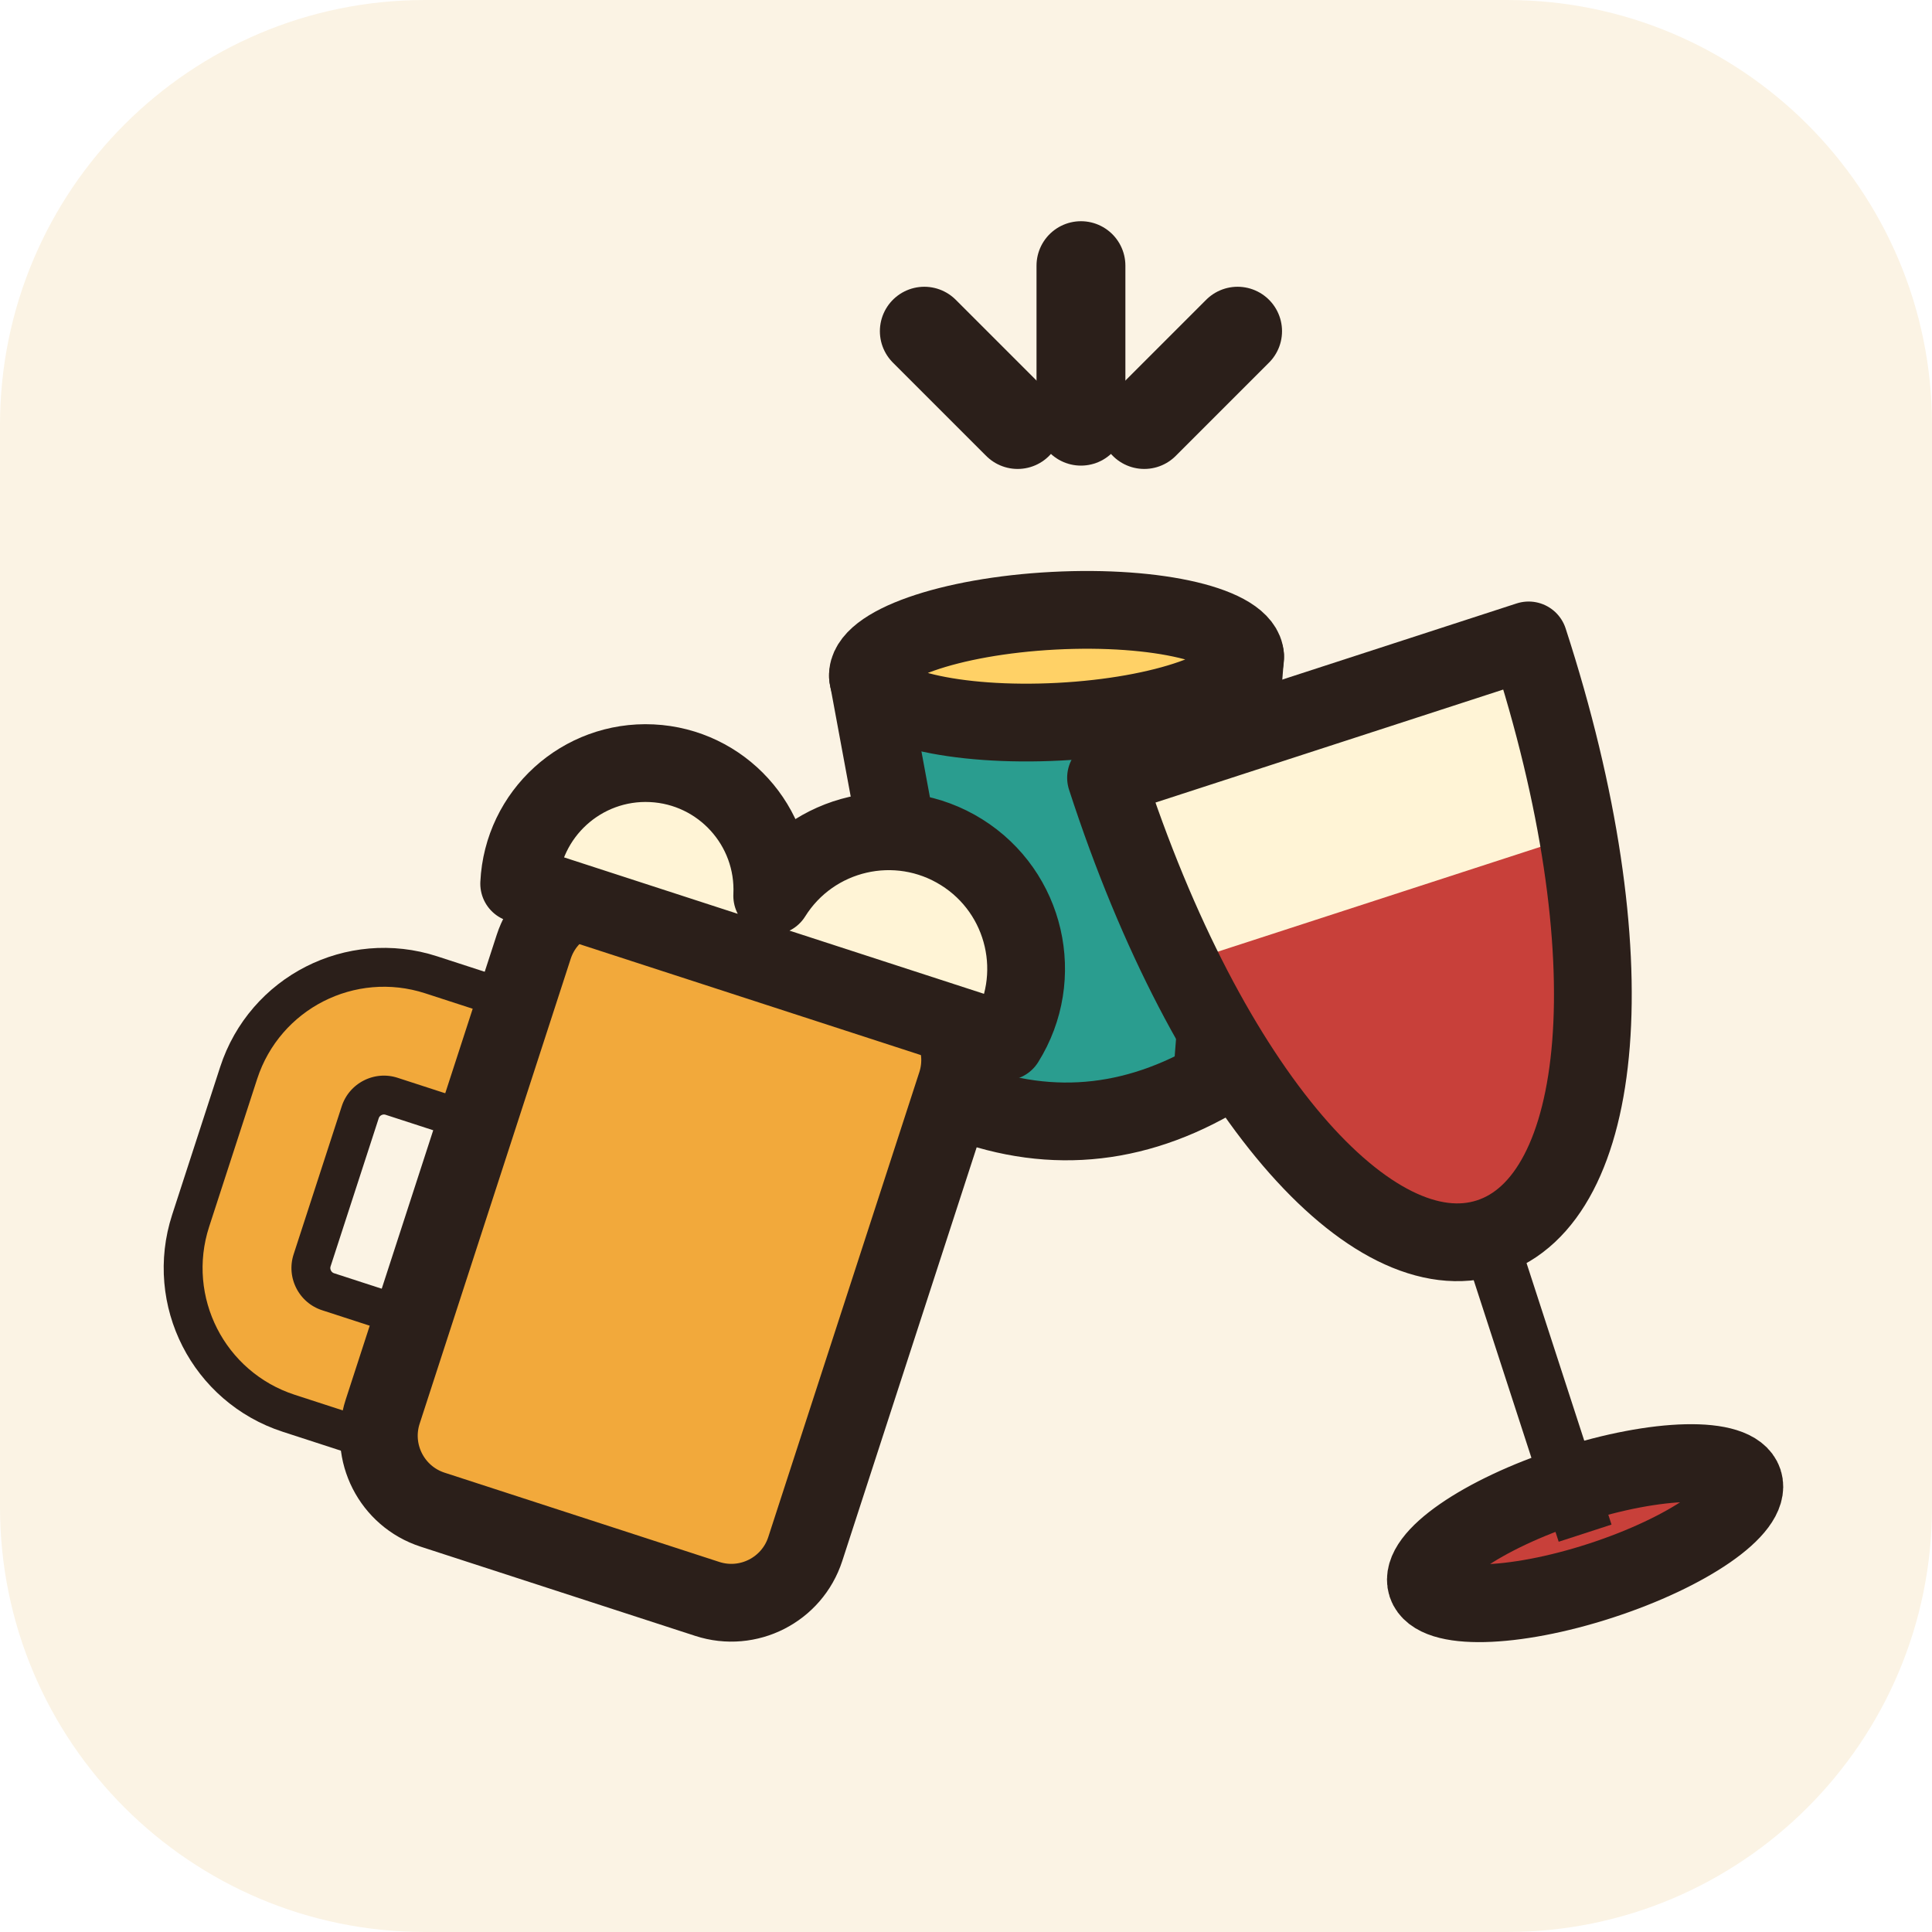
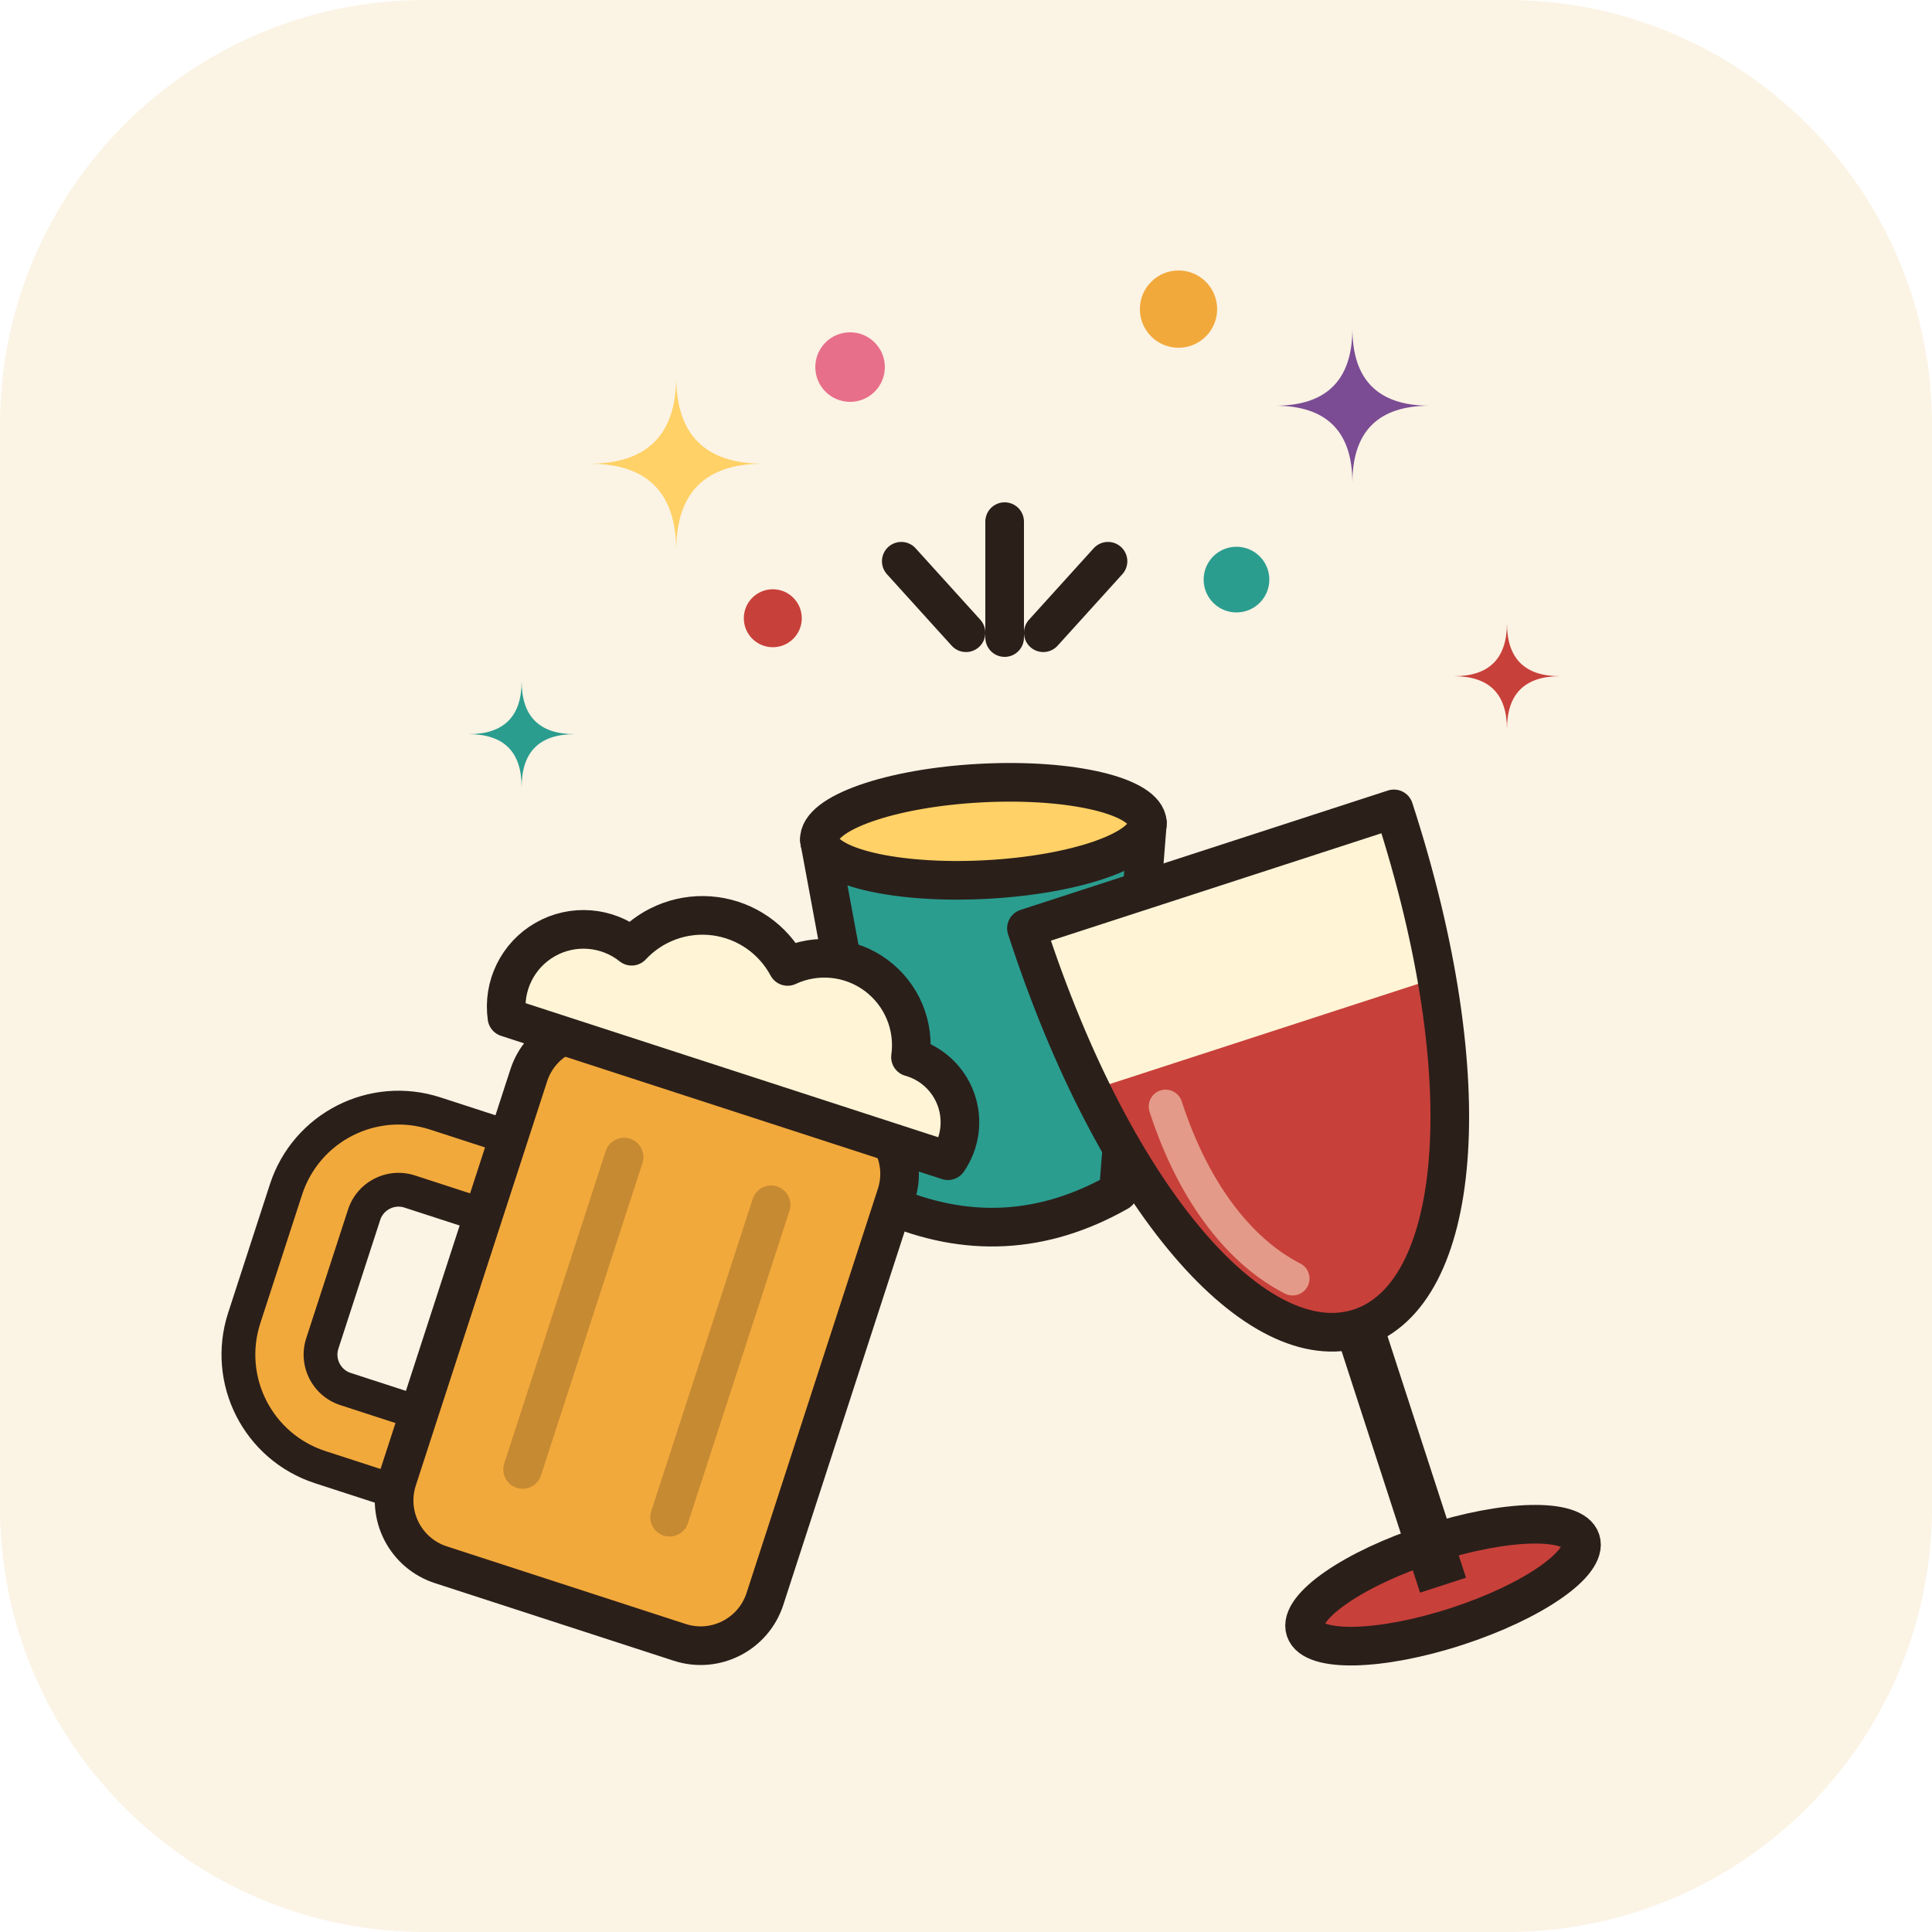
<svg xmlns="http://www.w3.org/2000/svg" width="512" height="512" viewBox="0 0 200 200">
  <rect x="0" y="0" width="200" height="200" rx="44" fill="#fbf3e4" />
-   <g transform="translate(13 -7) scale(1.15)">
+   <g transform="translate(18 20)">
    <g transform="translate(6 0)">
      <g transform="translate(80 108) rotate(-3)">
-         <path d="M-17 -42 H17 L12 -4 Q0 2 -12 -4 Z" fill="#2a9d8f" stroke="#2b1f1a" stroke-width="7" stroke-linejoin="round" />
-         <ellipse cx="0" cy="-42" rx="17" ry="5" fill="#ffd166" stroke="#2b1f1a" stroke-width="7" />
+         <path d="M-17 -42 H17 L12 -4 Q0 2 -12 -4 Z" fill="#2a9d8f" stroke="#2b1f1a" stroke-width="4" stroke-linejoin="round" />
+         <ellipse cx="0" cy="-42" rx="17" ry="5" fill="#ffd166" stroke="#2b1f1a" stroke-width="4" />
      </g>
      <g transform="translate(34 146) rotate(18)">
-         <path d="M-19 -40 h-9 a8 8 0 0 0 -8 8 v14 a8 8 0 0 0 8 8 h9" fill="none" stroke="#2b1f1a" stroke-width="15" stroke-linecap="round" />
-         <path d="M-19 -40 h-9 a8 8 0 0 0 -8 8 v14 a8 8 0 0 0 8 8 h9" fill="none" stroke="#f2a93b" stroke-width="8" stroke-linecap="round" />
-         <rect x="-20" y="-58" width="40" height="58" rx="7" fill="#f2a93b" stroke="#2b1f1a" stroke-width="7" />
-         <path d="M-23 -56 a11 11 0 0 1 22 -6 a11 11 0 0 1 24 6 Z" fill="#fff4d6" stroke="#2b1f1a" stroke-width="7" stroke-linejoin="round" />
+         <path d="M-19 -40 h-9 a8 8 0 0 0 -8 8 v14 a8 8 0 0 0 8 8 h9" fill="none" stroke="#2b1f1a" stroke-width="12" stroke-linecap="round" />
+         <path d="M-19 -40 h-9 a8 8 0 0 0 -8 8 v14 a8 8 0 0 0 8 8 h9" fill="none" stroke="#f2a93b" stroke-width="5" stroke-linecap="round" />
+         <rect x="-20" y="-58" width="40" height="58" rx="7" fill="#f2a93b" stroke="#2b1f1a" stroke-width="4" />
+         <path d="M-8 -46 V-12 M8 -46 V-12" stroke="#2b1f1a" stroke-opacity=".22" stroke-width="4" stroke-linecap="round" />
+         <path d="M-24 -56 a8 8 0 0 1 10 -11 a10 10 0 0 1 16 -3 a9 9 0 0 1 15 5 a7 7 0 0 1 7 9 Z" fill="#fff4d6" stroke="#2b1f1a" stroke-width="4" stroke-linejoin="round" />
      </g>
      <g transform="translate(126 146) rotate(-18)">
-         <ellipse cx="0" cy="-2" rx="15" ry="4.5" fill="#c8403a" stroke="#2b1f1a" stroke-width="7" />
+         <ellipse cx="0" cy="-2" rx="15" ry="4.5" fill="#c8403a" stroke="#2b1f1a" stroke-width="4" />
        <rect x="-2.5" y="-31" width="5" height="29" fill="#2b1f1a" />
        <path d="M-20 -80 H20 C20 -50 11 -30 0 -30 C-11 -30 -20 -50 -20 -80 Z" fill="#fff4d6" />
        <path d="M-19.6 -62 H19.6 C17.5 -42 9 -31 0 -31 C-9 -31 -17.5 -42 -19.6 -62 Z" fill="#c8403a" />
-         <path d="M-20 -80 H20 C20 -50 11 -30 0 -30 C-11 -30 -20 -50 -20 -80 Z" fill="none" stroke="#2b1f1a" stroke-width="7" stroke-linejoin="round" />
+         <path d="M-12 -58 C-12 -48 -9 -41 -5 -37" fill="none" stroke="#fff4d6" stroke-opacity=".5" stroke-width="3.5" stroke-linecap="round" />
+         <path d="M-20 -80 H20 C20 -50 11 -30 0 -30 C-11 -30 -20 -50 -20 -80 Z" fill="none" stroke="#2b1f1a" stroke-width="4" stroke-linejoin="round" />
      </g>
-       <path d="M80.0 44.0 L80.0 30.0" stroke="#2b1f1a" stroke-width="8" stroke-linecap="round" />
-       <path d="M74.3 44.3 L65.9 35.9" stroke="#2b1f1a" stroke-width="8" stroke-linecap="round" />
-       <path d="M85.7 44.3 L94.1 35.9" stroke="#2b1f1a" stroke-width="8" stroke-linecap="round" />
+       <path d="M80.0 46.0 L80.0 34.0" stroke="#2b1f1a" stroke-width="4" stroke-linecap="round" />
+       <path d="M76.0 45.5 L69.3 38.1" stroke="#2b1f1a" stroke-width="4" stroke-linecap="round" />
+       <path d="M84.0 45.5 L90.7 38.1" stroke="#2b1f1a" stroke-width="4" stroke-linecap="round" />
+       <path d="M46 19 Q46 28 55 28 Q46 28 46 37 Q46 28 37 28 Q46 28 46 19 Z" fill="#ffd166" />
+       <path d="M116 14 Q116 22 124 22 Q116 22 116 30 Q116 22 108 22 Q116 22 116 14 Z" fill="#7b4b94" />
+       <path d="M132 44.5 Q132 50 137.5 50 Q132 50 132 55.5 Q132 50 126.5 50 Q132 50 132 44.5 Z" fill="#c8403a" />
+       <path d="M30 50.5 Q30 56 35.5 56 Q30 56 30 61.5 Q30 56 24.5 56 Q30 56 30 50.5 Z" fill="#2a9d8f" />
+       <circle cx="64" cy="18" r="3.6" fill="#e76f8a" />
+       <circle cx="98" cy="12" r="4" fill="#f2a93b" />
+       <circle cx="104" cy="40" r="3.4" fill="#2a9d8f" />
+       <circle cx="56" cy="44" r="3" fill="#c8403a" />
    </g>
  </g>
</svg>
